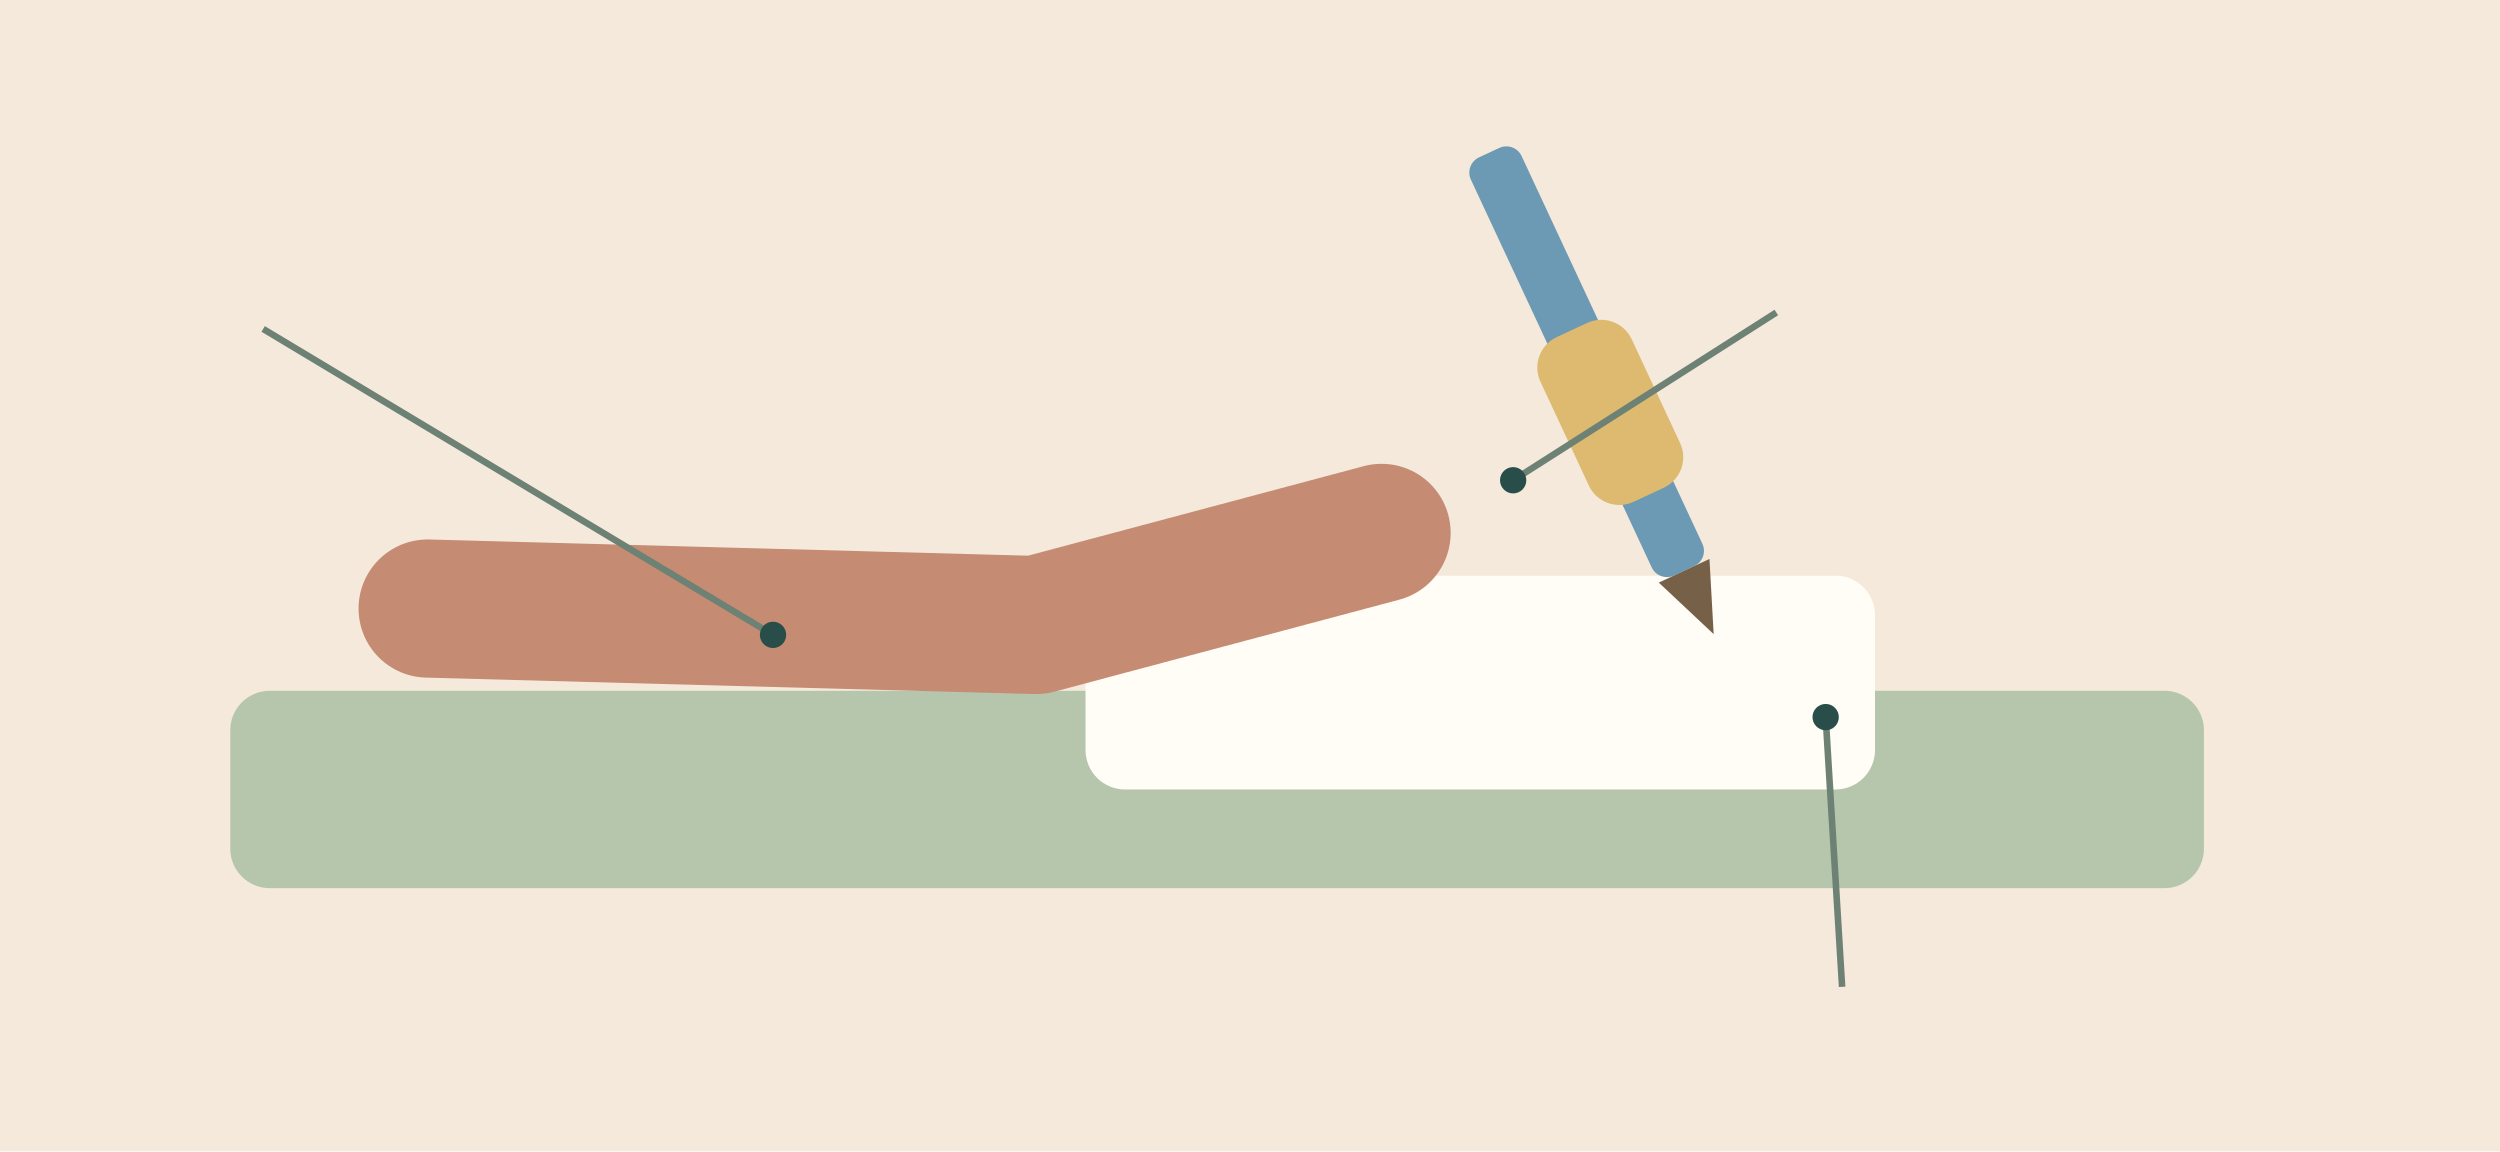
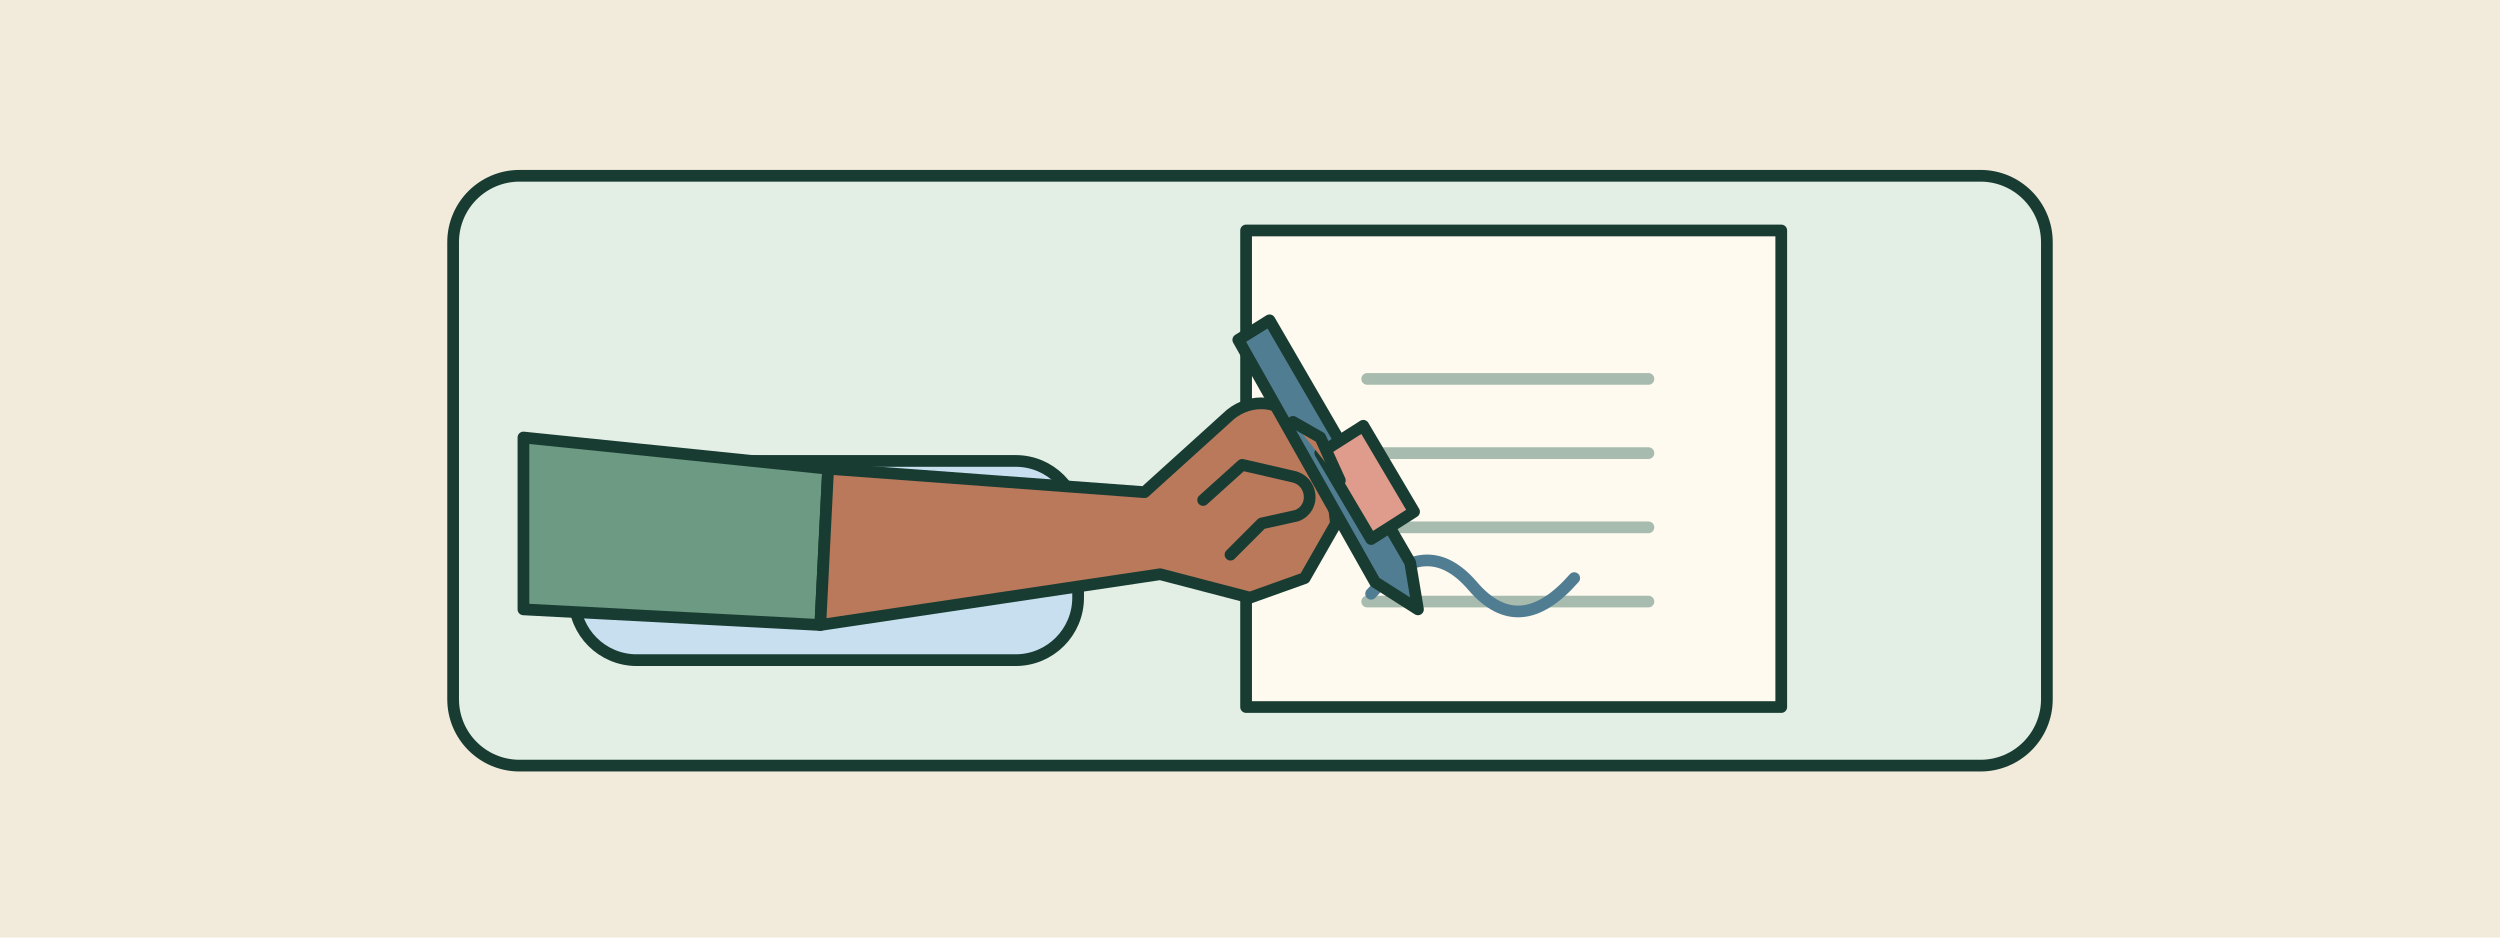
- <svg xmlns="http://www.w3.org/2000/svg" viewBox="0 0 760 350" role="img" aria-labelledby="title">
-   <defs>
-     <marker id="arrow" markerWidth="8" markerHeight="8" refX="6" refY="4" orient="auto">
-       <path d="M0 0L8 4L0 8" fill="#294d49" />
-     </marker>
-   </defs>
-   <rect width="760" height="350" fill="#f4e9db" />
-   <g font-family="Arial,sans-serif" stroke-linejoin="round">
-     <rect x="70" y="210" width="600" height="60" rx="12" fill="#b6c6ad" />
-     <rect x="330" y="175" width="240" height="65" rx="12" fill="#fffdf5" />
-     <path d="M130 185 L315 190 L420 162" stroke="#c58b73" stroke-width="42" fill="none" stroke-linecap="round" />
-     <g transform="translate(445 50) rotate(-25) scale(0.85)">
-       <rect x="0" y="0" width="20" height="165" rx="6" fill="#6c99b3" />
-       <rect x="-8" y="70" width="36" height="65" rx="12" fill="#ddba70" />
-       <path d="M0 165 L10 190 L20 165" fill="#766047" />
-     </g>
-     <path d="M235 193 L80 100" fill="none" stroke="#6d8274" stroke-width="2" />
-     <circle cx="235" cy="193" r="4" fill="#294d49" />
-     <path d="M460 146 L540 95" fill="none" stroke="#6d8274" stroke-width="2" />
-     <circle cx="460" cy="146" r="4" fill="#294d49" />
-     <path d="M555 218 L560 300" fill="none" stroke="#6d8274" stroke-width="2" />
-     <circle cx="555" cy="218" r="4" fill="#294d49" />
+ <svg xmlns="http://www.w3.org/2000/svg" viewBox="0 0 640 240">
+   <rect width="640" height="240" fill="#f2eadb" />
+   <g stroke="#183c32" stroke-width="3" stroke-linecap="round" stroke-linejoin="round">
+     <rect x="116" y="45" width="408" height="151" rx="17" fill="#e3eee5" />
+     <path d="M319 59h137v122H319z" fill="#fffaf0" />
+     <path d="M350 97h72m-72 19h72m-72 19h72m-72 19h72" stroke="#a7bbae" />
+     <path d="M351 152q14-16 26-2t26-2" fill="none" stroke="#517d93" />
+     <rect x="147" y="118" width="129" height="51" rx="16" fill="#c8dff0" />
+     <path d="M134 112l78 8-2 40-76-4z" fill="#6c9a82" />
+     <path d="M212 120l81 6 21-19c5-5 13-5 17 0l9 10 2 17-8 14-14 5-23-6-87 13z" fill="#bb795c" />
+     <path d="M317 87l8-5 36 62 2 12-11-7z" fill="#517d93" />
+     <path d="M338 116l11-7 13 22-11 7z" fill="#df9b8b" />
+     <path d="M308 128l10-9 13 3c5 1 6 8 1 10l-9 2-8 8m16-34 7 4 5 11" fill="#bb795c" />
  </g>
</svg>
